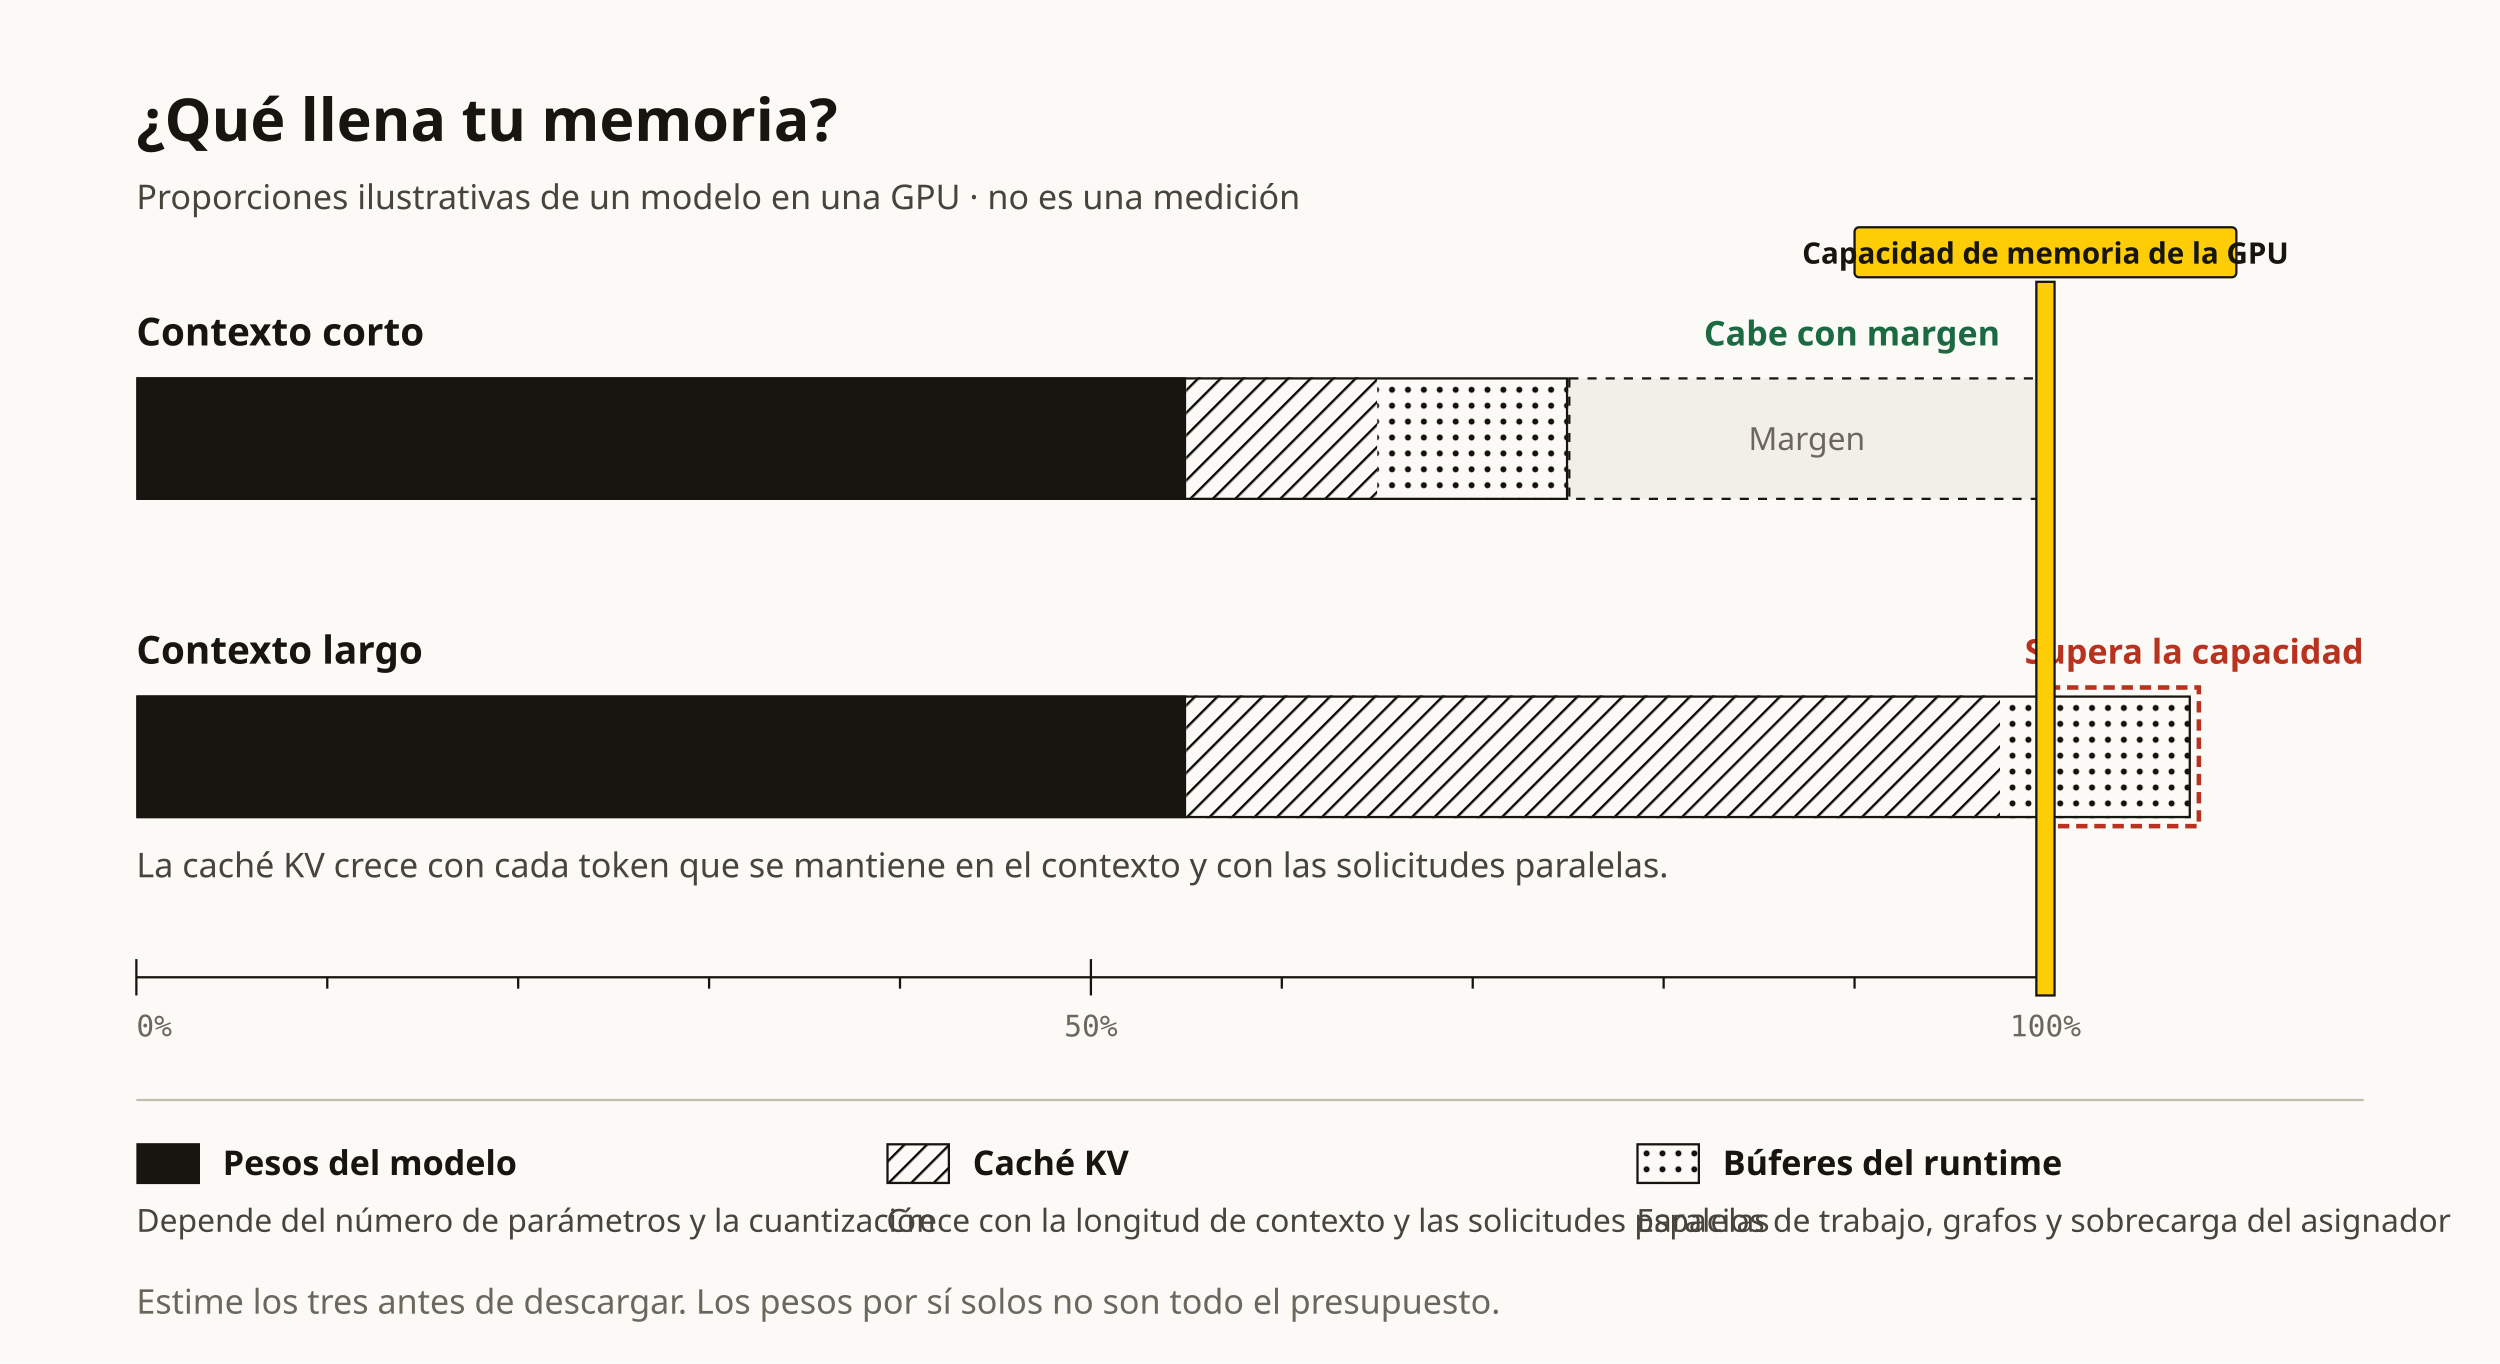
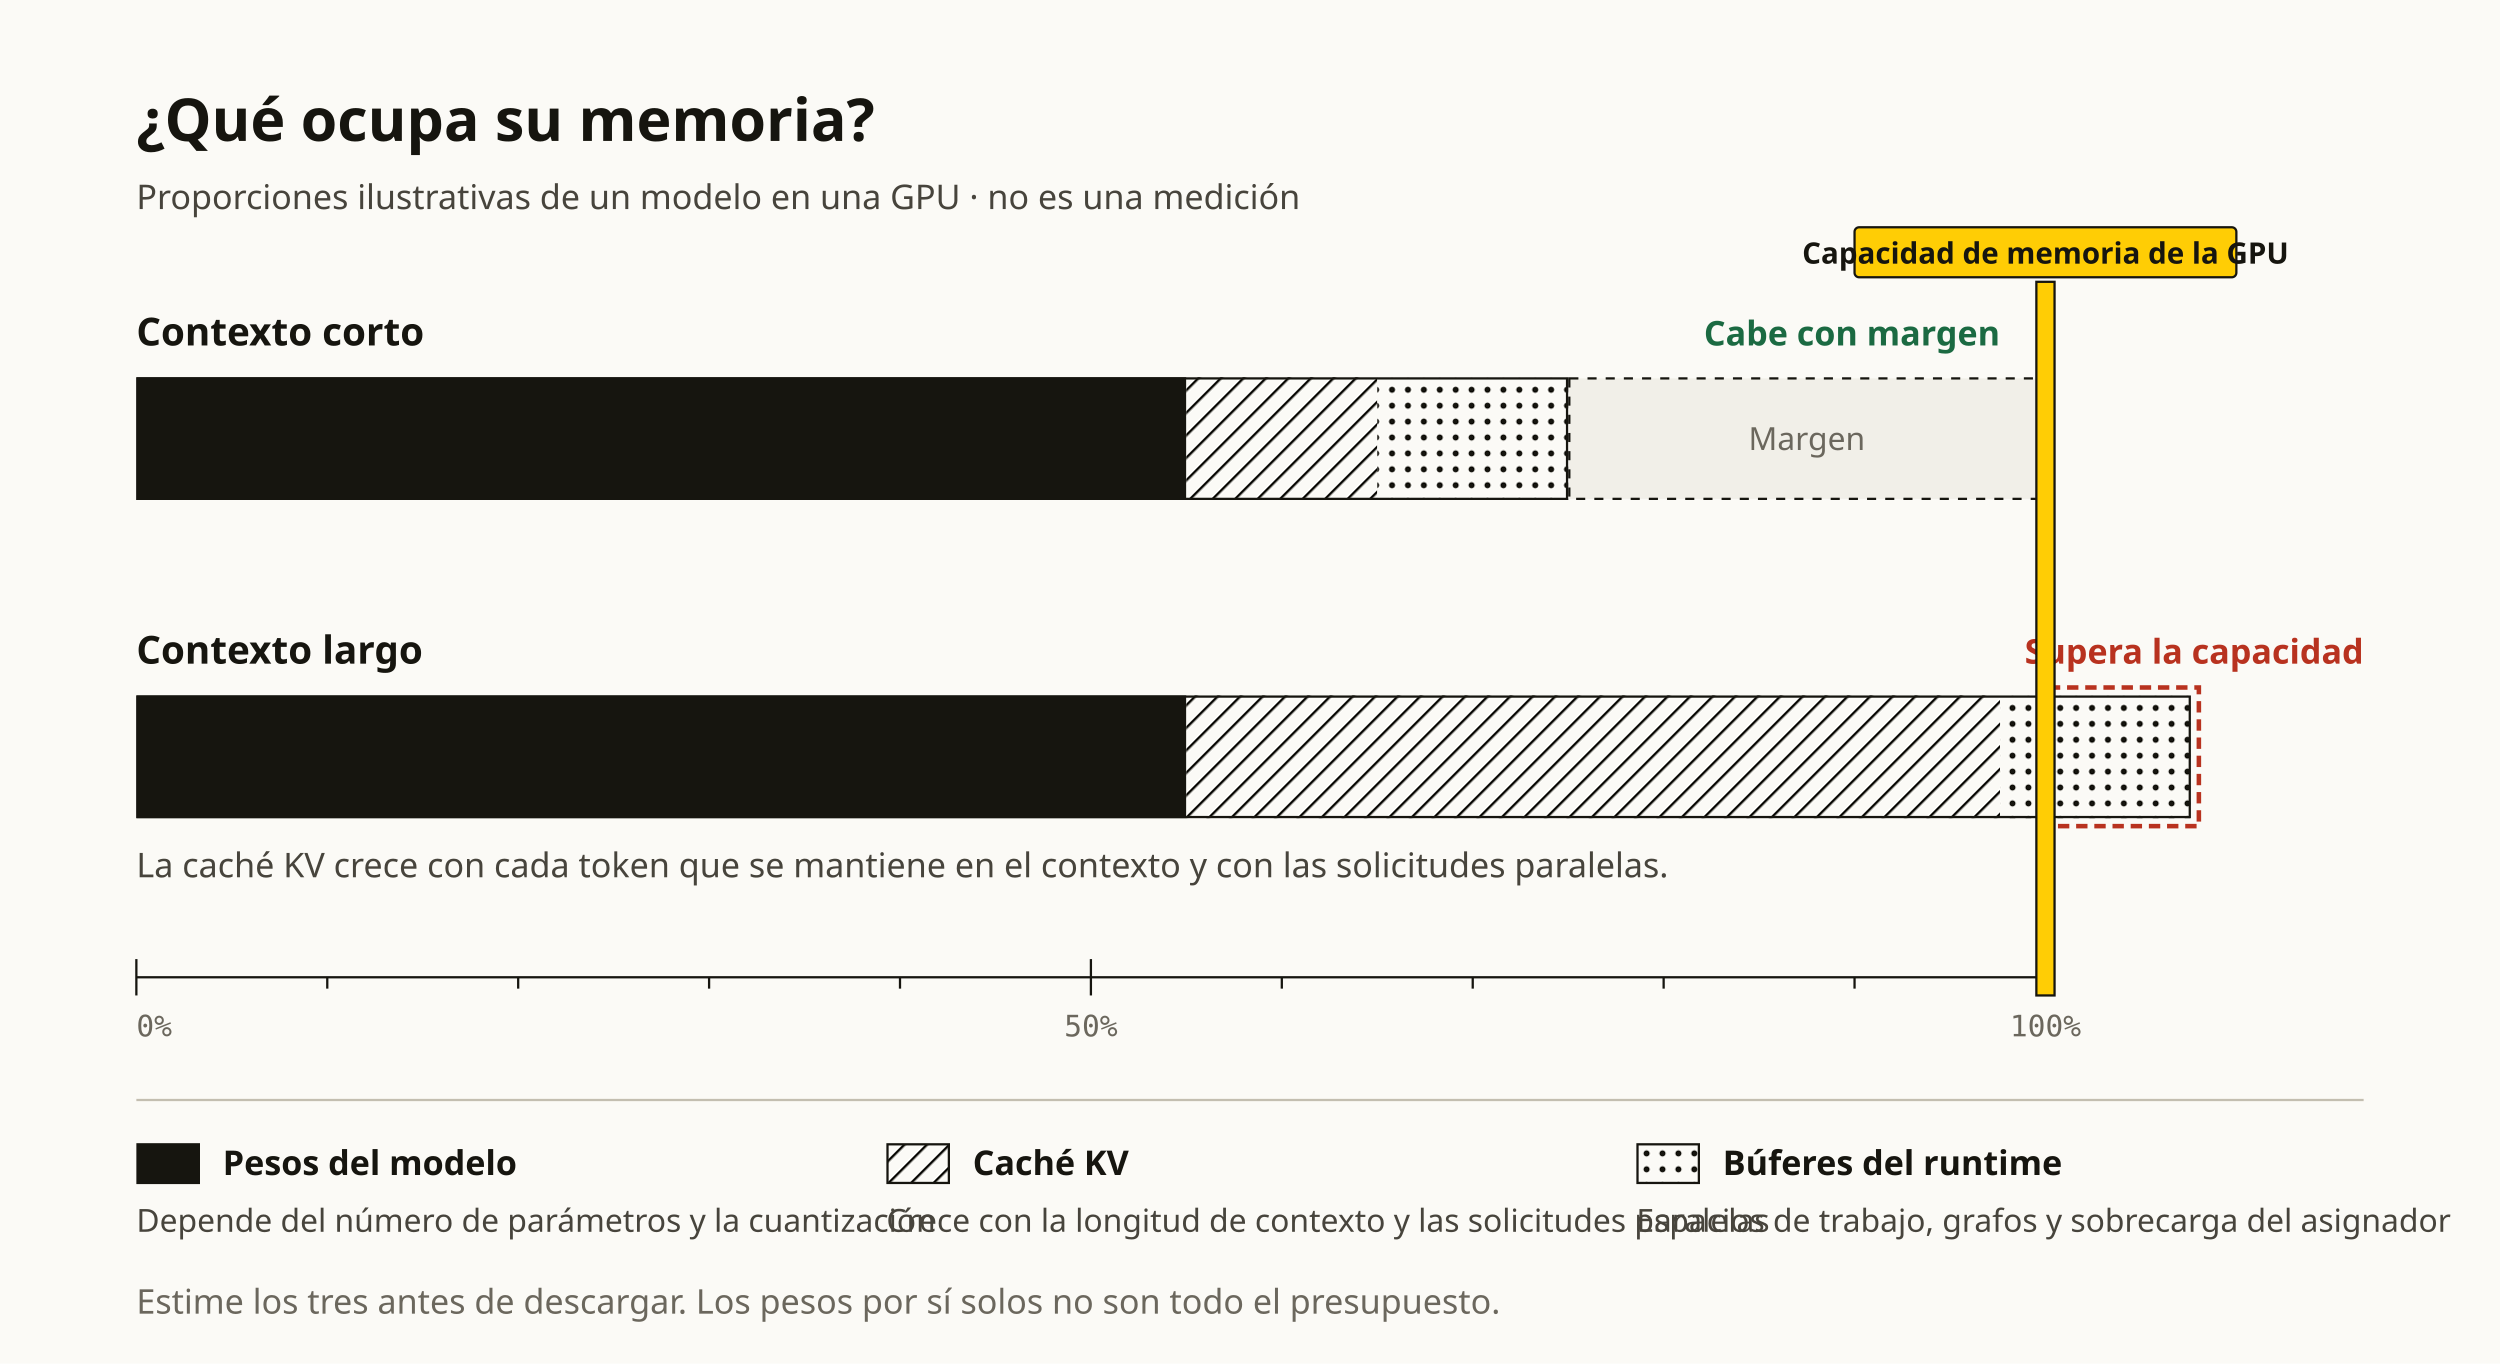
<svg xmlns="http://www.w3.org/2000/svg" width="1100" height="600" viewBox="0 0 1100 600" role="img" aria-labelledby="title desc">
  <style>
.bg{fill:#fbfaf6}.ink,.t1{fill:#16150f}.t2{fill:#47443c}.t3{fill:#6b675d}.ln{fill:none;stroke:#16150f}.rl{fill:none;stroke:#c3beb0}
.free{fill:#f1efe8;stroke:#16150f}.tape{fill:#ffcd05;stroke:#16150f}.ontape{fill:#16150f}.over{fill:#b8321f}.overln{fill:none;stroke:#b8321f}.ok{fill:#1b6a42}
@media (prefers-color-scheme:dark){.bg{fill:#1a1a16}.ink,.t1{fill:#eeece4}.t2{fill:#bdb9ad}.t3{fill:#959186}.ln{stroke:#eeece4}.rl{stroke:#45433b}
.free{fill:#12120f;stroke:#eeece4}.tape{stroke:#12120f}.over{fill:#ff7a62}.overln{stroke:#ff7a62}.ok{fill:#6fd39a}}
text{font-family:'Schibsted Grotesk Variable','Schibsted Grotesk',system-ui,-apple-system,'Segoe UI','Noto Sans',sans-serif}
.mono{font-family:ui-monospace,'SFMono-Regular',Menlo,Consolas,monospace}
</style>
  <defs>
    <pattern id="hatch" width="7" height="7" patternUnits="userSpaceOnUse" patternTransform="rotate(45)">
      <rect width="7" height="7" class="bg" />
      <path d="M0 0V7" class="ln" stroke-width="2.2" />
    </pattern>
    <pattern id="dots" width="7" height="7" patternUnits="userSpaceOnUse">
      <rect width="7" height="7" class="bg" />
      <circle cx="3.5" cy="3.5" r="1.35" class="ink" />
    </pattern>
  </defs>
  <rect width="1100" height="600" class="bg" />
-   <text x="60" y="62" font-size="26" font-weight="700" class="t1" data-fit="980" data-rtl-x="1040">¿Qué llena tu memoria?</text>
+   <text x="60" y="62" font-size="26" font-weight="700" class="t1" data-fit="980" data-rtl-x="1040">¿Qué ocupa su memoria?</text>
  <text x="60" y="92" font-size="15" class="t2" data-fit="760" data-rtl-x="1040">Proporciones ilustrativas de un modelo en una GPU · no es una medición</text>
  <text x="60" y="152" font-size="17" font-weight="650" class="t1" data-fit="360" data-rtl-x="420">Contexto corto</text>
  <text x="880" y="152" font-size="15" font-weight="650" text-anchor="end" class="ok" data-fit="300">Cabe con margen</text>
  <rect x="60" y="166" width="462" height="54" class="ink" />
  <rect x="522" y="166" width="84" height="54" fill="url(#hatch)" />
  <rect x="606" y="166" width="84" height="54" fill="url(#dots)" />
  <rect x="60.5" y="166.5" width="629" height="53" class="ln" />
  <rect x="690.5" y="166.5" width="209" height="53" class="free" stroke-dasharray="4 4" />
  <text x="795" y="198" font-size="14" text-anchor="middle" class="t3" data-fit="190">Margen</text>
  <text x="60" y="292" font-size="17" font-weight="650" class="t1" data-fit="360" data-rtl-x="420">Contexto largo</text>
  <text x="1040" y="292" font-size="15" font-weight="650" text-anchor="end" class="over" data-fit="300">Supera la capacidad</text>
  <rect x="60" y="306" width="462" height="54" class="ink" />
  <rect x="522" y="306" width="358" height="54" fill="url(#hatch)" />
  <rect x="880" y="306" width="84" height="54" fill="url(#dots)" />
  <rect x="60.5" y="306.5" width="903" height="53" class="ln" />
  <rect x="901.5" y="302.5" width="66" height="61" class="overln" stroke-width="2" stroke-dasharray="5 3" />
  <text x="60" y="386" font-size="15" class="t2" data-fit="820" data-rtl-x="880">La caché KV crece con cada token que se mantiene en el contexto y con las solicitudes paralelas.</text>
  <path d="M60 430H900M60 422V438M144 430V435M228 430V435M312 430V435M396 430V435M480 422V438M564 430V435M648 430V435M732 430V435M816 430V435" class="ln" />
  <text x="60" y="456" font-size="13" class="t3 mono">0%</text>
  <text x="480" y="456" font-size="13" text-anchor="middle" class="t3 mono">50%</text>
  <text x="900" y="456" font-size="13" text-anchor="middle" class="t3 mono">100%</text>
  <rect x="896" y="124" width="8" height="314" class="tape" />
  <rect x="816" y="100" width="168" height="22" rx="2" class="tape" />
  <text x="900" y="116" font-size="13" font-weight="700" text-anchor="middle" class="ontape" data-fit="156" textLength="156" lengthAdjust="spacingAndGlyphs">Capacidad de memoria de la GPU</text>
  <path d="M60 484H1040" class="rl" />
  <rect x="60.5" y="503.5" width="27" height="17" class="ink" />
  <rect x="60.5" y="503.5" width="27" height="17" class="ln" />
  <text x="98" y="517" font-size="15" font-weight="650" class="t1" data-fit="270" data-rtl-x="368">Pesos del modelo</text>
  <text x="60" y="542" font-size="14" class="t2" data-fit="315" data-rtl-x="368" textLength="315" lengthAdjust="spacingAndGlyphs">Depende del número de parámetros y la cuantización</text>
  <rect x="390.5" y="503.5" width="27" height="17" fill="url(#hatch)" />
  <rect x="390.5" y="503.5" width="27" height="17" class="ln" />
  <text x="428" y="517" font-size="15" font-weight="650" class="t1" data-fit="270" data-rtl-x="698">Caché KV</text>
  <text x="390" y="542" font-size="14" class="t2" data-fit="315" data-rtl-x="698" textLength="315" lengthAdjust="spacingAndGlyphs">Crece con la longitud de contexto y las solicitudes paralelas</text>
  <rect x="720.5" y="503.5" width="27" height="17" fill="url(#dots)" />
  <rect x="720.5" y="503.5" width="27" height="17" class="ln" />
  <text x="758" y="517" font-size="15" font-weight="650" class="t1" data-fit="270" data-rtl-x="1040">Búferes del runtime</text>
  <text x="720" y="542" font-size="14" class="t2" data-fit="320" data-rtl-x="1040" textLength="320" lengthAdjust="spacingAndGlyphs">Espacios de trabajo, grafos y sobrecarga del asignador</text>
  <text x="60" y="578" font-size="15" class="t3" data-fit="980" data-rtl-x="1040">Estime los tres antes de descargar. Los pesos por sí solos no son todo el presupuesto.</text>
</svg>
